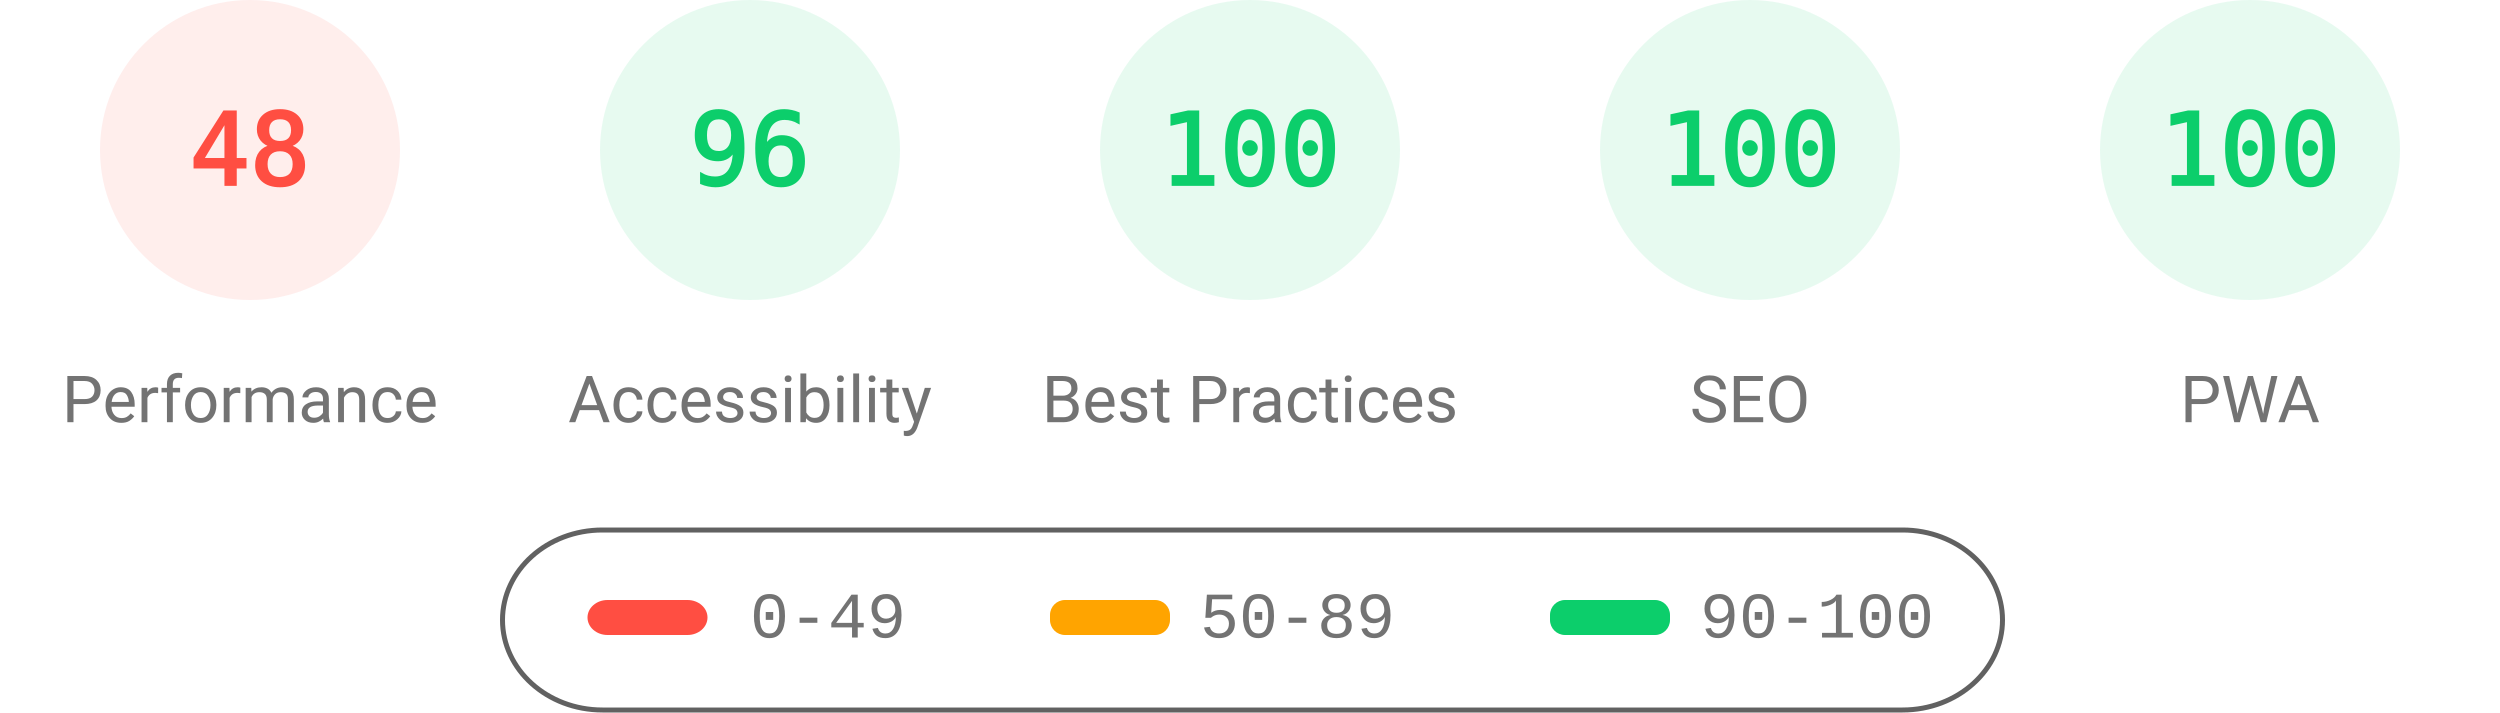
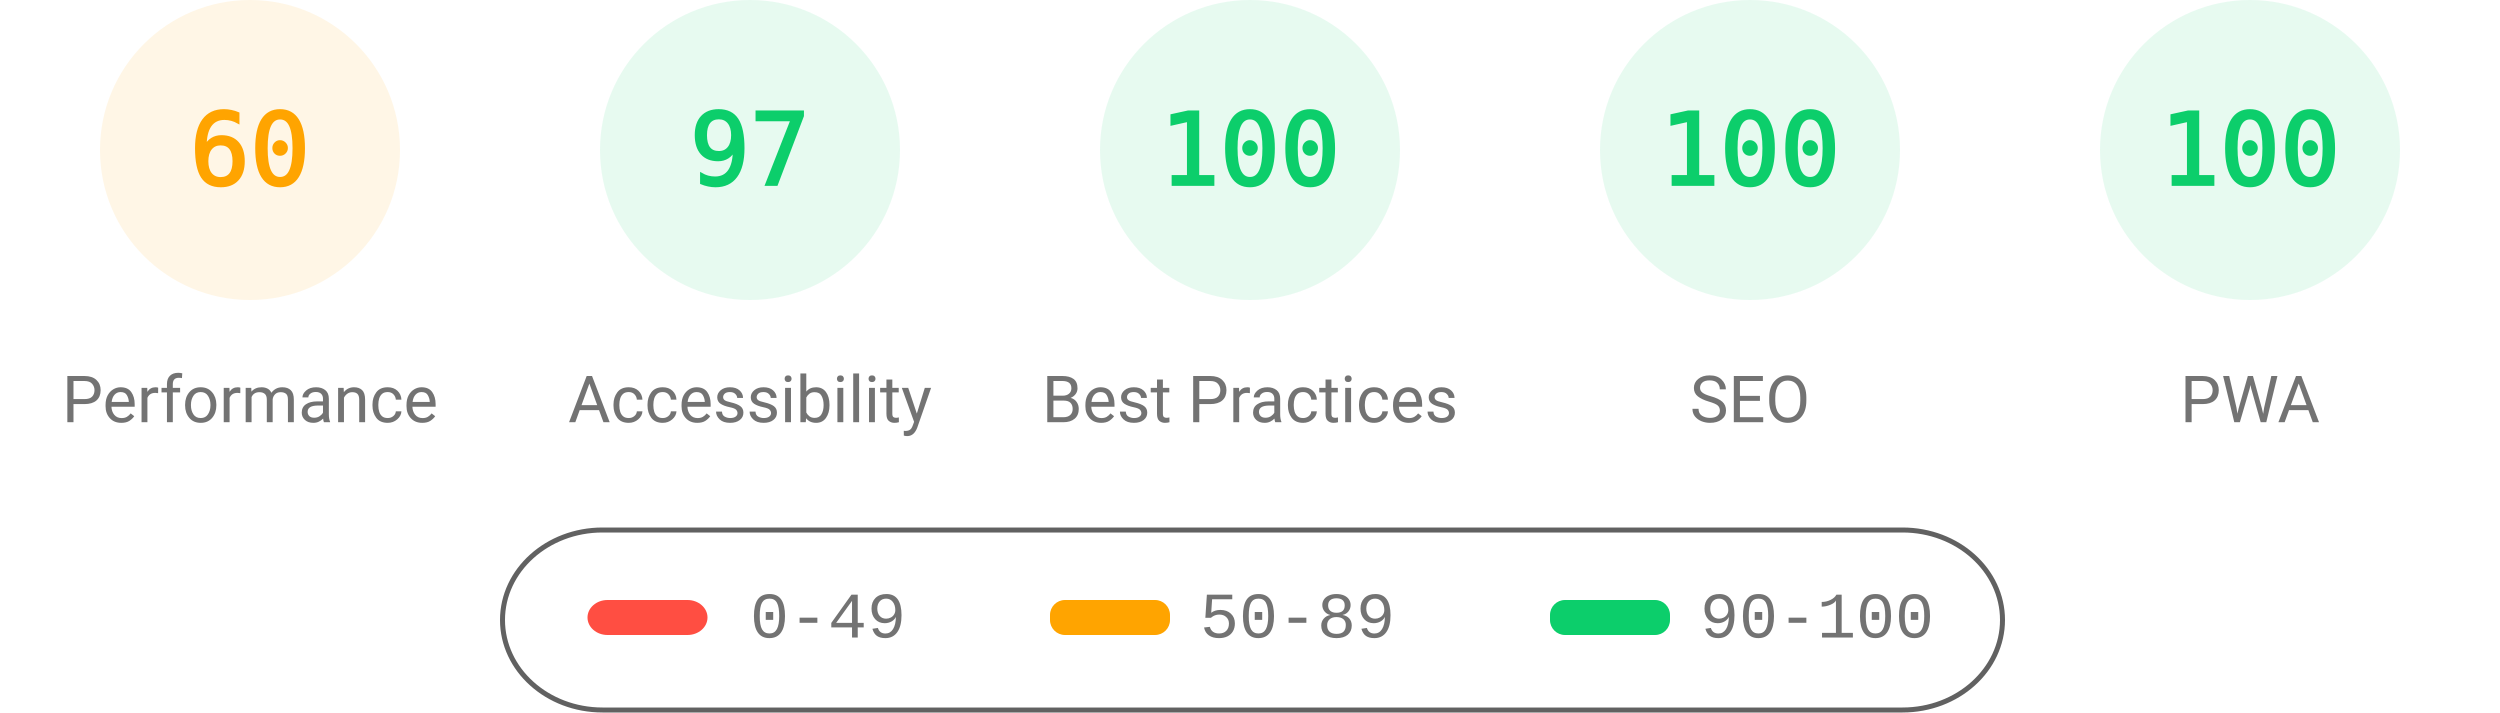
<svg xmlns="http://www.w3.org/2000/svg" fill="none" width="1000" height="285">
  <style>.gauge-base{opacity:.1}.gauge-arc{fill:none;animation-delay:250ms;stroke-linecap:round;transform:rotate(-90deg);transform-origin:100px 60px;animation:load-gauge 1s ease forwards}.guage-text{font-size:40px;font-family:monospace;text-align:center}.guage-red{color:#ff4e42;fill:#ff4e42;stroke:#ff4e42}.guage-orange{color:#ffa400;fill:#ffa400;stroke:#ffa400}.guage-green{color:#0cce6b;fill:#0cce6b;stroke:#0cce6b}.guage-undefined{color:#5c5c5c;fill:#5c5c5c;stroke:#5c5c5c}.guage-title{color:#737373;fill:#737373;stroke:none;font-size:26px;line-height:26px;font-family:Roboto,Halvetica,Arial,sans-serif}@keyframes load-gauge{from{stroke-dasharray:0 352.858}}</style>
-   <svg class="guage-div guage-perf guage-red" viewBox="0 0 200 200" width="200" height="200">
+   <svg class="guage-div guage-perf guage-orange" viewBox="0 0 200 200" width="200" height="200">
    <circle class="gauge-base" r="56" cx="100" cy="60" stroke-width="8" />
-     <circle class="gauge-arc guage-arc-1" r="56" cx="100" cy="60" stroke-width="8" style="stroke-dasharray:168.892,351.858" />
-     <text class="guage-text" x="100" y="60" alignment-baseline="central" dominant-baseline="central" text-anchor="middle">48</text>
+     <circle class="gauge-arc guage-arc-1" r="56" cx="100" cy="60" stroke-width="8" style="stroke-dasharray:211.115,351.858" />
+     <text class="guage-text" x="100" y="60" alignment-baseline="central" dominant-baseline="central" text-anchor="middle">60</text>
    <text class="guage-title" x="100" y="160" alignment-baseline="central" dominant-baseline="central" text-anchor="middle">Performance</text>
  </svg>
  <svg class="guage-div guage-acc guage-green" viewBox="0 0 200 200" width="200" height="200" x="200">
    <circle class="gauge-base" r="56" cx="100" cy="60" stroke-width="8" />
-     <circle class="gauge-arc guage-arc-2" r="56" cx="100" cy="60" stroke-width="8" style="stroke-dasharray:337.784,351.858" />
-     <text class="guage-text" x="100" y="60" alignment-baseline="central" dominant-baseline="central" text-anchor="middle">96</text>
+     <circle class="gauge-arc guage-arc-2" r="56" cx="100" cy="60" stroke-width="8" style="stroke-dasharray:341.302,351.858" />
+     <text class="guage-text" x="100" y="60" alignment-baseline="central" dominant-baseline="central" text-anchor="middle">97</text>
    <text class="guage-title" x="100" y="160" alignment-baseline="central" dominant-baseline="central" text-anchor="middle">Accessibility</text>
  </svg>
  <svg class="guage-div guage-best guage-green" viewBox="0 0 200 200" width="200" height="200" x="400">
    <circle class="gauge-base" r="56" cx="100" cy="60" stroke-width="8" />
    <circle class="gauge-arc guage-arc-3" r="56" cx="100" cy="60" stroke-width="8" style="stroke-dasharray:351.858,351.858" />
    <text class="guage-text" x="100" y="60" alignment-baseline="central" dominant-baseline="central" text-anchor="middle">100</text>
    <text class="guage-title" x="100" y="160" alignment-baseline="central" dominant-baseline="central" text-anchor="middle">Best Practices</text>
  </svg>
  <svg class="guage-div guage-seo guage-green" viewBox="0 0 200 200" width="200" height="200" x="600">
    <circle class="gauge-base" r="56" cx="100" cy="60" stroke-width="8" />
    <circle class="gauge-arc guage-arc-4" r="56" cx="100" cy="60" stroke-width="8" style="stroke-dasharray:351.858,351.858" />
    <text class="guage-text" x="100" y="60" alignment-baseline="central" dominant-baseline="central" text-anchor="middle">100</text>
    <text class="guage-title" x="100" y="160" alignment-baseline="central" dominant-baseline="central" text-anchor="middle">SEO</text>
  </svg>
  <svg class="guage-div guage-pwa guage-green" viewBox="0 0 200 200" width="200" height="200" x="800">
    <circle class="gauge-base" r="56" cx="100" cy="60" stroke-width="8" />
    <circle class="gauge-arc guage-arc-4" r="56" cx="100" cy="60" stroke-width="8" style="stroke-dasharray:351.858,351.858" />
    <text class="guage-text" x="100" y="60" alignment-baseline="central" dominant-baseline="central" text-anchor="middle">100</text>
    <text class="guage-title" x="100" y="160" alignment-baseline="central" dominant-baseline="central" text-anchor="middle">PWA</text>
  </svg>
  <svg width="604" height="76" x="200" y="210">
    <path fill="none" id="canvas_background" d="M-1-1h604v80H-1z" />
    <rect fill-opacity="0" stroke="#616161" stroke-width="2" rx="40" id="svg_2" height="72" width="600" y="2" x="1" fill="#000" />
    <rect stroke="#000" rx="8" id="svg_3" height="14" width="48" y="30" x="35" stroke-opacity="null" stroke-width="0" fill="#ff4e42" />
    <rect stroke="#000" rx="6" id="svg_4" height="14" width="48" y="30" x="220" stroke-opacity="null" stroke-width="0" fill="#ffa400" />
    <rect stroke="#000" rx="6" id="svg_5" height="14" width="48" y="30" x="420" stroke-opacity="null" stroke-width="0" fill="#0cce6b" />
    <text xml:space="preserve" text-anchor="start" font-family="'Courier New', Courier, monospace" font-size="26" id="svg_6" y="45" x="100" stroke-opacity="null" stroke-width="0" stroke="#000" fill="#737373">0-49</text>
    <text xml:space="preserve" text-anchor="start" font-family="'Courier New', Courier, monospace" font-size="26" id="svg_7" y="45" x="280" stroke-opacity="null" stroke-width="0" stroke="#000" fill="#737373">50-89</text>
    <text xml:space="preserve" text-anchor="start" font-family="'Courier New', Courier, monospace" font-size="26" id="svg_8" y="45" x="480" stroke-opacity="null" stroke-width="0" stroke="#000" fill="#737373">90-100</text>
  </svg>
</svg>
